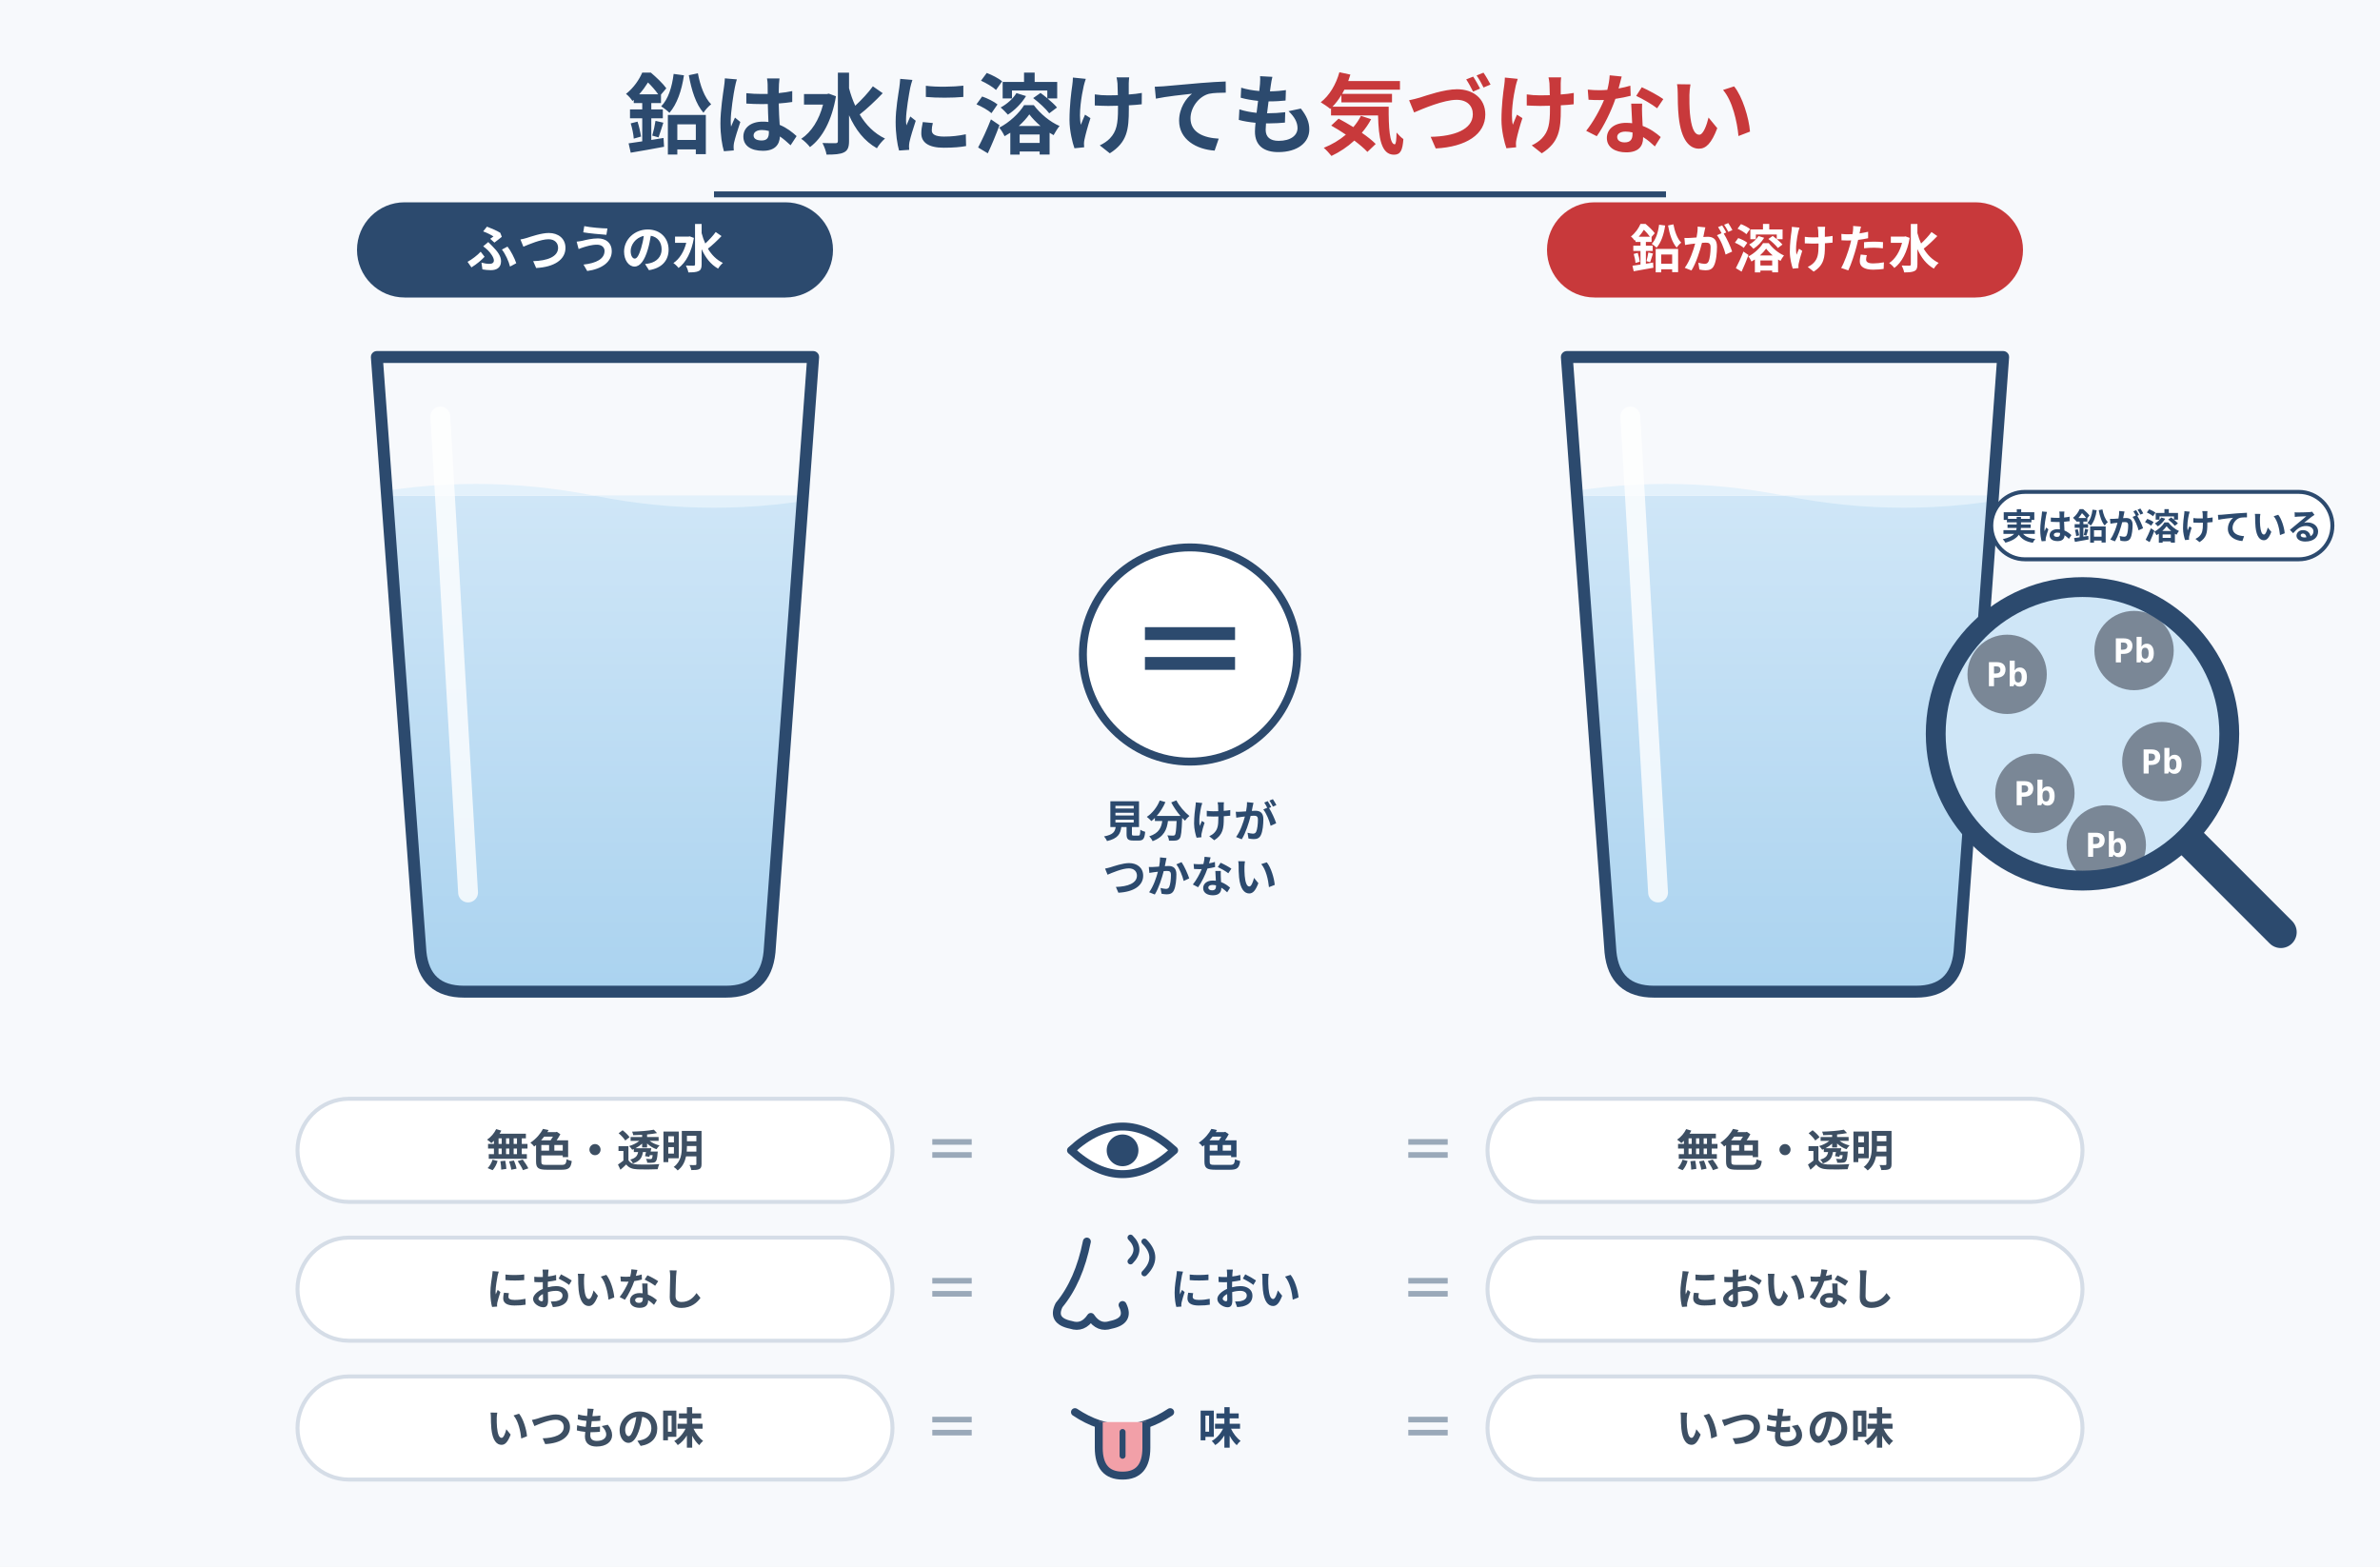
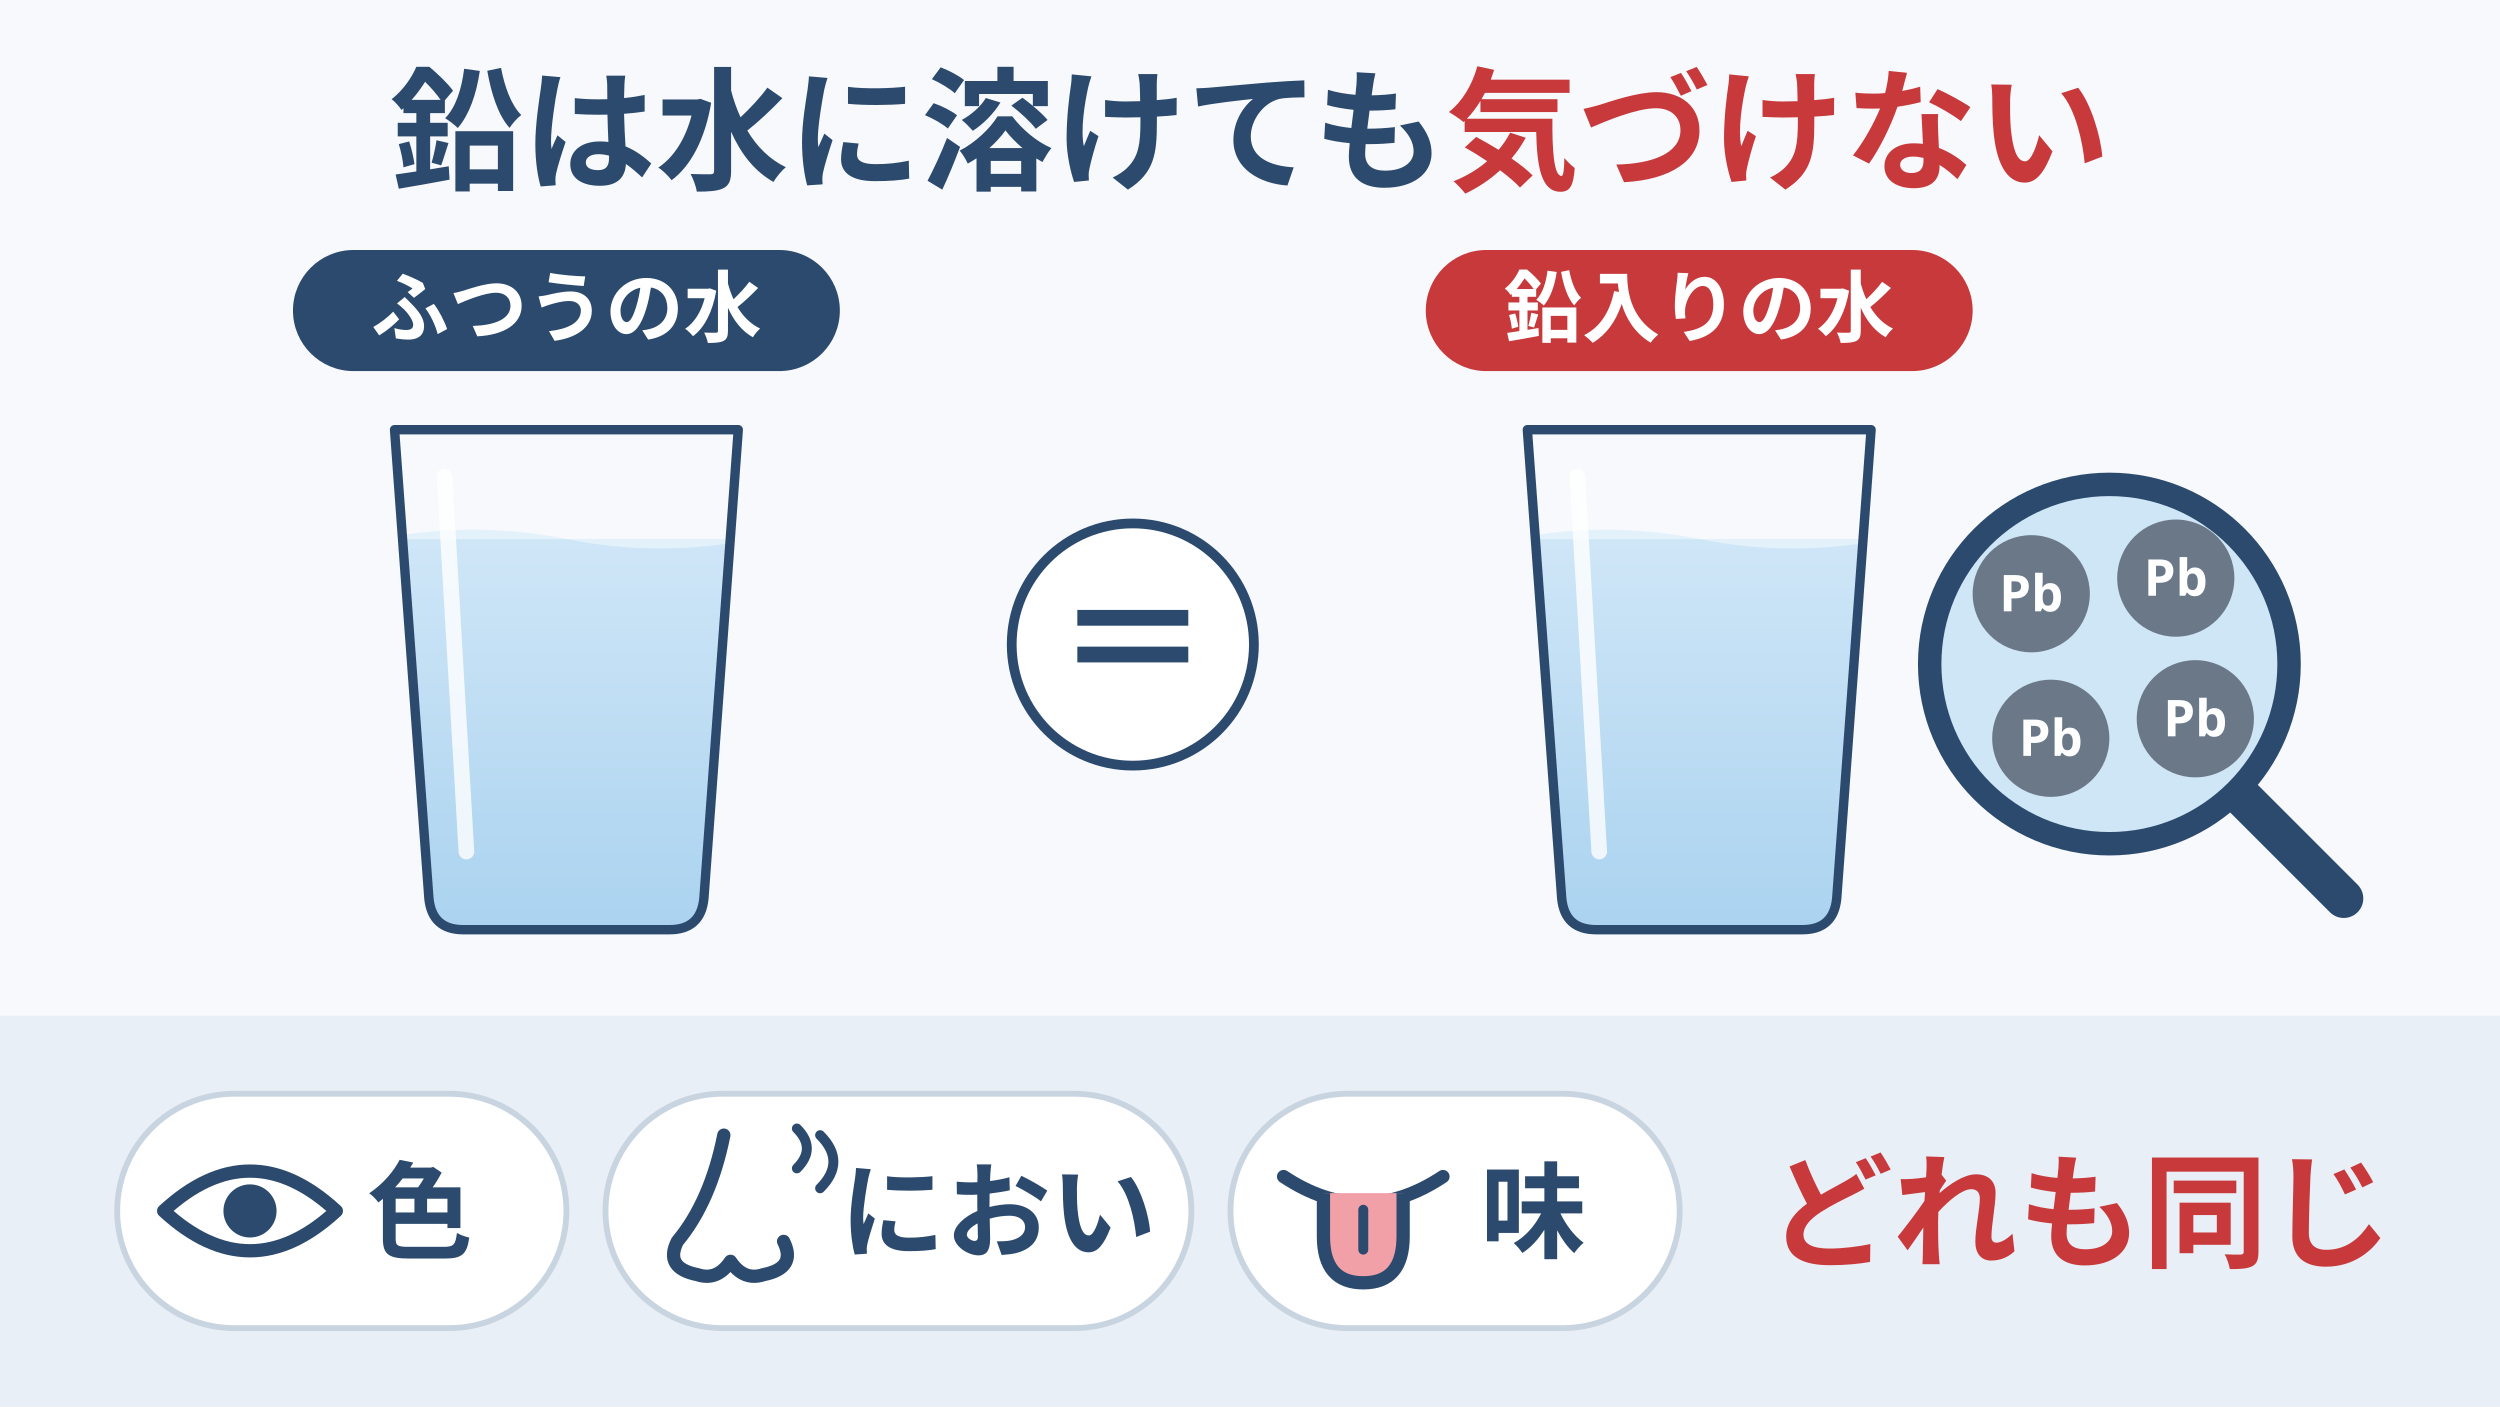
- <svg xmlns="http://www.w3.org/2000/svg" viewBox="0 0 1200 790" width="1200" height="790" font-family="'Noto Sans JP','IPAGothic',sans-serif">
+ <svg xmlns="http://www.w3.org/2000/svg" viewBox="0 0 1280 720" width="1280" height="720" font-family="'Noto Sans JP','IPAGothic',sans-serif">
  <defs>
    <linearGradient id="water" x1="0" y1="0" x2="0" y2="1">
      <stop offset="0" stop-color="#cfe6f7" />
      <stop offset="1" stop-color="#a9d2ef" />
    </linearGradient>
    <clipPath id="glassClip">
      <path d="M-110,-150 L110,-150 L88,150 Q86,170 66,170 L-66,170 Q-86,170 -88,150 Z" />
    </clipPath>
    <clipPath id="lensClip">
      <circle cx="0" cy="0" r="74" />
    </clipPath>
    <g id="glass">
      <g clip-path="url(#glassClip)">
        <rect x="-120" y="-80" width="240" height="260" fill="url(#water)" />
        <path d="M-120,-80 Q-60,-92 0,-80 T120,-80" fill="#e3f1fb" />
      </g>
      <path d="M-110,-150 L110,-150 L88,150 Q86,170 66,170 L-66,170 Q-86,170 -88,150 Z" fill="none" stroke="#2c4a6e" stroke-width="6" stroke-linejoin="round" />
      <path d="M-78,-120 L-64,120" stroke="#ffffff" stroke-width="10" stroke-linecap="round" opacity="0.8" />
    </g>
    <g id="iconEye">
      <path d="M-26,0 Q0,-24 26,0 Q0,24 -26,0 Z" fill="#fff" stroke="#2c4a6e" stroke-width="4" stroke-linejoin="round" />
      <circle r="8" fill="#2c4a6e" />
    </g>
    <g id="iconNose">
      <path d="M-2,-24 Q-6,-4 -16,8 Q-20,16 -10,18 Q-4,20 0,14 Q4,20 10,18 Q20,16 16,8" fill="none" stroke="#2c4a6e" stroke-width="4" stroke-linecap="round" stroke-linejoin="round" />
      <path d="M20,-14 q6,-6 0,-12 M27,-8 q8,-8 0,-16" fill="none" stroke="#2c4a6e" stroke-width="3" stroke-linecap="round" />
    </g>
    <g id="iconTongue">
      <path d="M-24,-8 Q0,8 24,-8" fill="none" stroke="#2c4a6e" stroke-width="4" stroke-linecap="round" />
      <path d="M-12,-3 L-12,10 Q-12,24 0,24 Q12,24 12,10 L12,-3" fill="#f2a0a8" stroke="#2c4a6e" stroke-width="4" stroke-linejoin="round" />
      <path d="M0,2 L0,14" stroke="#2c4a6e" stroke-width="3" stroke-linecap="round" />
    </g>
    <g id="rowBase">
      <rect x="-150" y="-26" width="300" height="52" rx="26" fill="#ffffff" stroke="#d5dde7" stroke-width="2" />
    </g>
  </defs>
-   <rect width="1200" height="790" fill="#f7f9fc" />
-   <text x="600" y="74" text-anchor="middle" font-size="44" font-weight="700" fill="#2c4a6e">鉛は水に溶けても<tspan fill="#c8393b">気づけない</tspan>
+   <rect width="1280" height="720" fill="#f7f9fc" />
+   <text x="640" y="92" text-anchor="middle" font-size="68" font-weight="900" fill="#2c4a6e">鉛は水に溶けても<tspan fill="#c8393b">気づけない</tspan>
  </text>
-   <line x1="360" y1="98" x2="840" y2="98" stroke="#2c4a6e" stroke-width="3" />
-   <g transform="translate(300,330)">
+   <g transform="translate(290,340) scale(0.8)">
    <use href="#glass" />
-     <rect x="-120" y="-228" width="240" height="48" rx="24" fill="#2c4a6e" />
-     <text y="-195" text-anchor="middle" font-size="26" font-weight="700" fill="#fff">ふつうの水</text>
  </g>
-   <g transform="translate(900,330)">
+   <rect x="150" y="128" width="280" height="62" rx="31" fill="#2c4a6e" />
+   <text x="290" y="172" text-anchor="middle" font-size="40" font-weight="900" fill="#fff">ふつうの水</text>
+   <g transform="translate(870,340) scale(0.8)">
    <use href="#glass" />
-     <rect x="-120" y="-228" width="240" height="48" rx="24" fill="#c8393b" />
-     <text y="-195" text-anchor="middle" font-size="26" font-weight="700" fill="#fff">鉛が溶けた水</text>
-     <g transform="translate(150,40)">
-       <line x1="52" y1="52" x2="100" y2="100" stroke="#2c4a6e" stroke-width="16" stroke-linecap="round" />
-       <circle r="74" fill="#cfe6f7" />
-       <g clip-path="url(#lensClip)" font-size="17" font-weight="700" text-anchor="middle">
-         <g fill="#7a8796">
-           <circle cx="-38" cy="-30" r="20" />
-           <circle cx="26" cy="-42" r="20" />
-           <circle cx="40" cy="14" r="20" />
-           <circle cx="-24" cy="30" r="20" />
-           <circle cx="12" cy="56" r="20" />
-         </g>
-         <g fill="#fff">
-           <text x="-38" y="-24">Pb</text>
-           <text x="26" y="-36">Pb</text>
-           <text x="40" y="20">Pb</text>
-           <text x="-24" y="36">Pb</text>
-           <text x="12" y="62">Pb</text>
-         </g>
+   </g>
+   <rect x="730" y="128" width="280" height="62" rx="31" fill="#c8393b" />
+   <text x="870" y="172" text-anchor="middle" font-size="40" font-weight="900" fill="#fff">鉛入りの水</text>
+   <g transform="translate(1080,340)">
+     <line x1="64" y1="64" x2="120" y2="120" stroke="#2c4a6e" stroke-width="20" stroke-linecap="round" />
+     <circle r="92" fill="#cfe6f7" />
+     <g font-size="26" font-weight="900" text-anchor="middle">
+       <g fill="#6b7888">
+         <circle cx="-40" cy="-36" r="30" />
+         <circle cx="34" cy="-44" r="30" />
+         <circle cx="44" cy="28" r="30" />
+         <circle cx="-30" cy="38" r="30" />
      </g>
-       <circle r="74" fill="none" stroke="#2c4a6e" stroke-width="10" />
-     </g>
-     <rect x="104" y="-82" width="172" height="34" rx="17" fill="#fff" stroke="#2c4a6e" stroke-width="2" />
-     <text x="190" y="-58" text-anchor="middle" font-size="18" font-weight="700" fill="#2c4a6e">実は鉛が溶けている</text>
-   </g>
-   <g transform="translate(600,330)">
-     <circle r="54" fill="#fff" stroke="#2c4a6e" stroke-width="4" />
-     <text y="22" text-anchor="middle" font-size="64" font-weight="700" fill="#2c4a6e">＝</text>
-     <text y="92" text-anchor="middle" font-size="22" font-weight="700" fill="#2c4a6e">見分けが</text>
-     <text y="120" text-anchor="middle" font-size="22" font-weight="700" fill="#2c4a6e">つかない</text>
-   </g>
-   <g font-size="22" font-weight="700">
-     <g transform="translate(600,580)">
-       <use href="#iconEye" transform="translate(-34,0)" />
-       <text x="4" y="8" fill="#2c4a6e">色</text>
-     </g>
-     <g transform="translate(600,650)">
-       <use href="#iconNose" transform="translate(-50,0)" />
-       <text x="-10" y="8" fill="#2c4a6e">におい</text>
-     </g>
-     <g transform="translate(600,720)">
-       <use href="#iconTongue" transform="translate(-34,0)" />
-       <text x="4" y="8" fill="#2c4a6e">味</text>
-     </g>
-     <g text-anchor="middle" fill="#3d4f63">
-       <g transform="translate(300,580)">
-         <use href="#rowBase" />
-         <text y="8">無色・透明</text>
-       </g>
-       <g transform="translate(300,650)">
-         <use href="#rowBase" />
-         <text y="8">においなし</text>
-       </g>
-       <g transform="translate(300,720)">
-         <use href="#rowBase" />
-         <text y="8">いつもの味</text>
+       <g fill="#fff">
+         <text x="-40" y="-27">Pb</text>
+         <text x="34" y="-35">Pb</text>
+         <text x="44" y="37">Pb</text>
+         <text x="-30" y="47">Pb</text>
      </g>
    </g>
-     <g text-anchor="middle" fill="#3d4f63">
-       <g transform="translate(900,580)">
-         <use href="#rowBase" />
-         <text y="8">無色・透明</text>
-       </g>
-       <g transform="translate(900,650)">
-         <use href="#rowBase" />
-         <text y="8">においなし</text>
-       </g>
-       <g transform="translate(900,720)">
-         <use href="#rowBase" />
-         <text y="8">いつもの味</text>
-       </g>
+     <circle r="92" fill="none" stroke="#2c4a6e" stroke-width="12" />
+   </g>
+   <g transform="translate(580,330)">
+     <circle r="62" fill="#fff" stroke="#2c4a6e" stroke-width="5" />
+     <text y="27" text-anchor="middle" font-size="80" font-weight="900" fill="#2c4a6e">＝</text>
+   </g>
+   <rect x="0" y="520" width="1280" height="200" fill="#e9eff6" />
+   <g font-size="54" font-weight="900" fill="#2c4a6e">
+     <g transform="translate(60,560)">
+       <rect width="230" height="120" rx="60" fill="#fff" stroke="#c9d4e1" stroke-width="3" />
+       <use href="#iconEye" transform="translate(68,60) scale(1.7)" />
+       <text x="128" y="80">色</text>
    </g>
-     <g fill="#9aa9b9" font-size="28" text-anchor="middle">
-       <text x="480" y="590">＝</text>
-       <text x="720" y="590">＝</text>
-       <text x="480" y="660">＝</text>
-       <text x="720" y="660">＝</text>
-       <text x="480" y="730">＝</text>
-       <text x="720" y="730">＝</text>
+     <g transform="translate(310,560)">
+       <rect width="300" height="120" rx="60" fill="#fff" stroke="#c9d4e1" stroke-width="3" />
+       <use href="#iconNose" transform="translate(64,62) scale(1.7)" />
+       <text x="120" y="80">におい</text>
+     </g>
+     <g transform="translate(630,560)">
+       <rect width="230" height="120" rx="60" fill="#fff" stroke="#c9d4e1" stroke-width="3" />
+       <use href="#iconTongue" transform="translate(68,56) scale(1.7)" />
+       <text x="128" y="80">味</text>
    </g>
  </g>
+   <text x="1065" y="644" text-anchor="middle" font-size="64" font-weight="900" fill="#c8393b">どれも同じ</text>
</svg>
